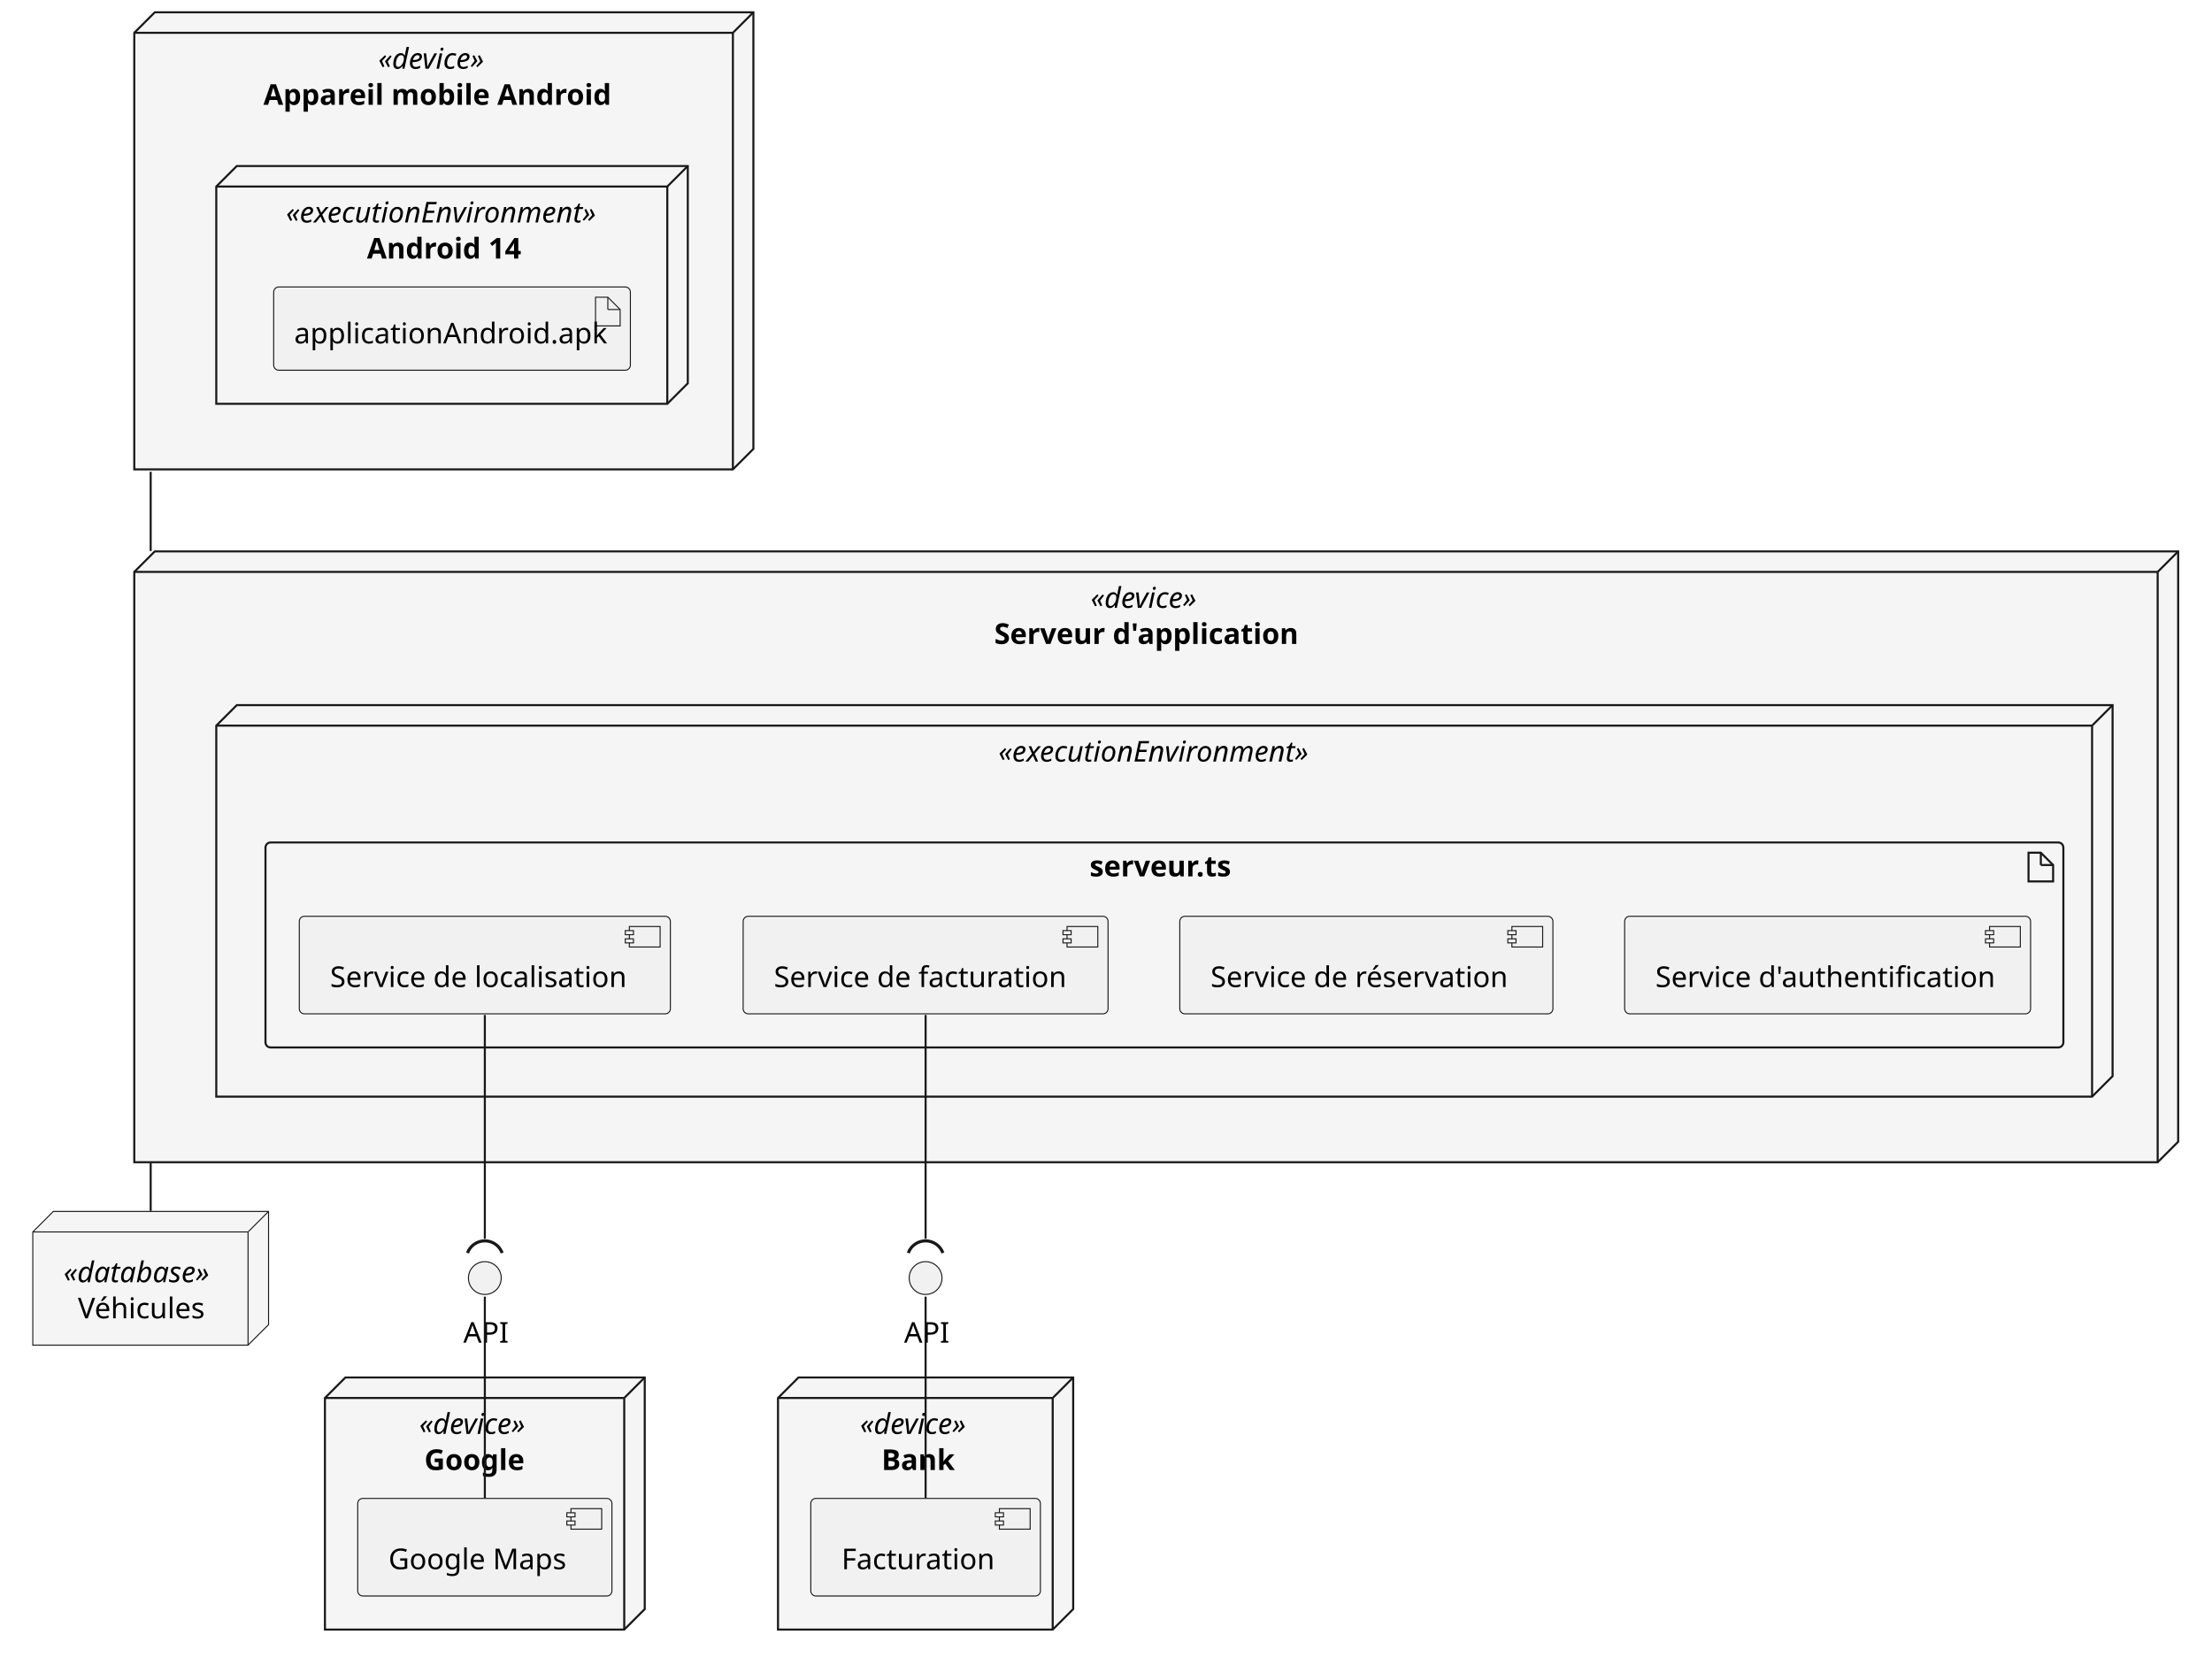
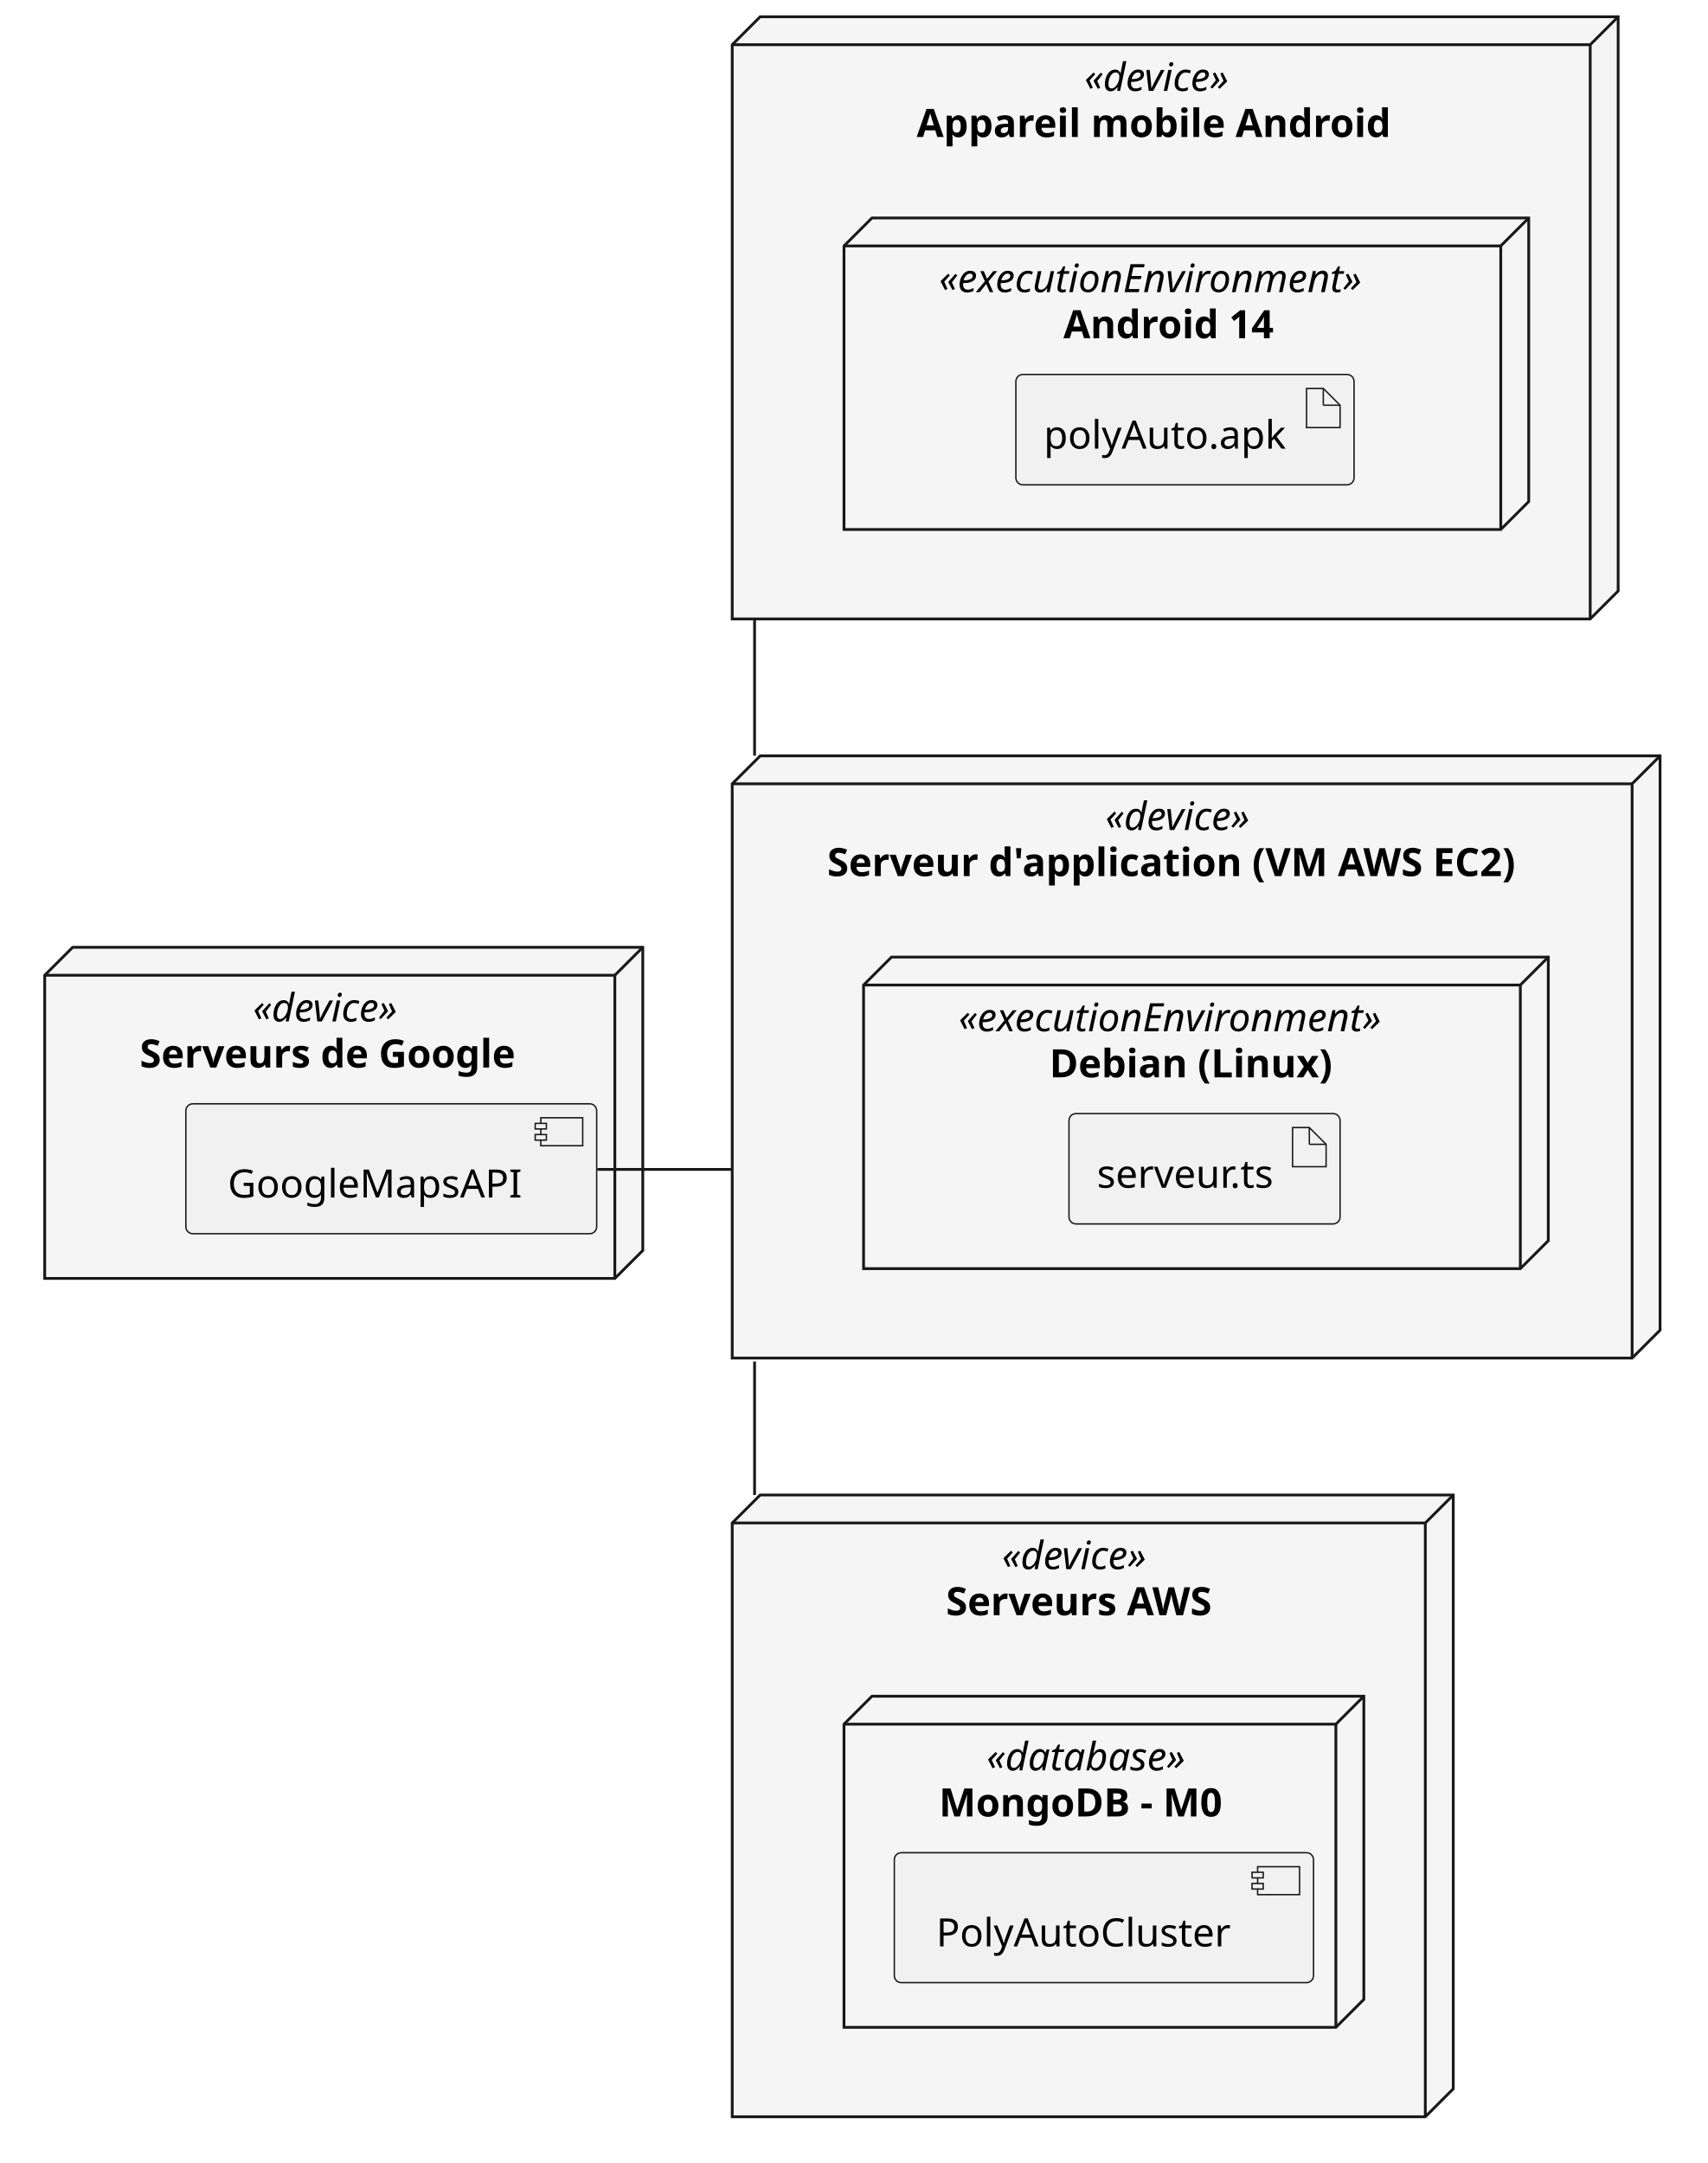
- <svg xmlns="http://www.w3.org/2000/svg" contentStyleType="text/css" height="812px" preserveAspectRatio="none" style="width:1079px;height:812px;background:#00000000;" version="1.1" viewBox="0 0 1079 812" width="1079px" zoomAndPan="magnify">
+ <svg xmlns="http://www.w3.org/2000/svg" contentStyleType="text/css" height="774px" preserveAspectRatio="none" style="width:611px;height:774px;background:#00000000;" version="1.1" viewBox="0 0 611 774" width="611px" zoomAndPan="magnify">
  <defs />
  <g>
    <g id="cluster_androidDevice">
-       <polygon fill="#F5F5F5" points="65.5,16,75.5,6,367.5,6,367.5,219,357.5,229,65.5,229,65.5,16" style="stroke:#181818;stroke-width:1.0;" />
-       <line style="stroke:#181818;stroke-width:1.0;" x1="357.5" x2="367.5" y1="16" y2="6" />
-       <line style="stroke:#181818;stroke-width:1.0;" x1="65.5" x2="357.5" y1="16" y2="16" />
-       <line style="stroke:#181818;stroke-width:1.0;" x1="357.5" x2="357.5" y1="16" y2="229" />
-       <text fill="#000000" font-family="sans-serif" font-size="14" font-style="italic" lengthAdjust="spacing" textLength="56" x="184.5" y="33.533">«device»</text>
-       <text fill="#000000" font-family="sans-serif" font-size="14" font-weight="bold" lengthAdjust="spacing" textLength="168" x="128.5" y="51.143">Appareil mobile Android</text>
+       <polygon fill="#F5F5F5" points="262,16,272,6,579,6,579,211.48,569,221.48,262,221.48,262,16" style="stroke:#181818;stroke-width:1.0;" />
+       <line style="stroke:#181818;stroke-width:1.0;" x1="569" x2="579" y1="16" y2="6" />
+       <line style="stroke:#181818;stroke-width:1.0;" x1="262" x2="569" y1="16" y2="16" />
+       <line style="stroke:#181818;stroke-width:1.0;" x1="569" x2="569" y1="16" y2="221.48" />
+       <text fill="#000000" font-family="sans-serif" font-size="14" font-style="italic" lengthAdjust="spacing" textLength="57" x="388" y="32.535">«device»</text>
+       <text fill="#000000" font-family="sans-serif" font-size="14" font-weight="bold" lengthAdjust="spacing" textLength="177" x="328" y="49.023">Appareil mobile Android</text>
    </g>
    <g id="cluster_Android 14">
-       <polygon fill="#F5F5F5" points="105.5,91,115.5,81,335.5,81,335.5,187,325.5,197,105.5,197,105.5,91" style="stroke:#181818;stroke-width:1.0;" />
-       <line style="stroke:#181818;stroke-width:1.0;" x1="325.5" x2="335.5" y1="91" y2="81" />
-       <line style="stroke:#181818;stroke-width:1.0;" x1="105.5" x2="325.5" y1="91" y2="91" />
-       <line style="stroke:#181818;stroke-width:1.0;" x1="325.5" x2="325.5" y1="91" y2="197" />
-       <text fill="#000000" font-family="sans-serif" font-size="14" font-style="italic" lengthAdjust="spacing" textLength="154" x="139.5" y="108.533">«executionEnvironment»</text>
-       <text fill="#000000" font-family="sans-serif" font-size="14" font-weight="bold" lengthAdjust="spacing" textLength="75" x="179" y="126.143">Android 14</text>
+       <polygon fill="#F5F5F5" points="302,88,312,78,547,78,547,179.48,537,189.48,302,189.48,302,88" style="stroke:#181818;stroke-width:1.0;" />
+       <line style="stroke:#181818;stroke-width:1.0;" x1="537" x2="547" y1="88" y2="78" />
+       <line style="stroke:#181818;stroke-width:1.0;" x1="302" x2="537" y1="88" y2="88" />
+       <line style="stroke:#181818;stroke-width:1.0;" x1="537" x2="537" y1="88" y2="189.48" />
+       <text fill="#000000" font-family="sans-serif" font-size="14" font-style="italic" lengthAdjust="spacing" textLength="169" x="336" y="104.535">«executionEnvironment»</text>
+       <text fill="#000000" font-family="sans-serif" font-size="14" font-weight="bold" lengthAdjust="spacing" textLength="80" x="380.5" y="121.023">Android 14</text>
    </g>
    <g id="cluster_backend">
-       <polygon fill="#F5F5F5" points="65.5,279,75.5,269,1062.5,269,1062.5,557,1052.5,567,65.5,567,65.5,279" style="stroke:#181818;stroke-width:1.0;" />
-       <line style="stroke:#181818;stroke-width:1.0;" x1="1052.5" x2="1062.5" y1="279" y2="269" />
-       <line style="stroke:#181818;stroke-width:1.0;" x1="65.5" x2="1052.5" y1="279" y2="279" />
-       <line style="stroke:#181818;stroke-width:1.0;" x1="1052.5" x2="1052.5" y1="279" y2="567" />
-       <text fill="#000000" font-family="sans-serif" font-size="14" font-style="italic" lengthAdjust="spacing" textLength="56" x="532" y="296.533">«device»</text>
-       <text fill="#000000" font-family="sans-serif" font-size="14" font-weight="bold" lengthAdjust="spacing" textLength="150" x="485" y="314.143">Serveur d'application</text>
+       <polygon fill="#F5F5F5" points="262,280.48,272,270.48,594,270.48,594,475.97,584,485.97,262,485.97,262,280.48" style="stroke:#181818;stroke-width:1.0;" />
+       <line style="stroke:#181818;stroke-width:1.0;" x1="584" x2="594" y1="280.48" y2="270.48" />
+       <line style="stroke:#181818;stroke-width:1.0;" x1="262" x2="584" y1="280.48" y2="280.48" />
+       <line style="stroke:#181818;stroke-width:1.0;" x1="584" x2="584" y1="280.48" y2="485.97" />
+       <text fill="#000000" font-family="sans-serif" font-size="14" font-style="italic" lengthAdjust="spacing" textLength="57" x="395.5" y="297.015">«device»</text>
+       <text fill="#000000" font-family="sans-serif" font-size="14" font-weight="bold" lengthAdjust="spacing" textLength="256" x="296" y="313.503">Serveur d'application (VM AWS EC2)</text>
    </g>
-     <g id="cluster_ ">
-       <polygon fill="#F5F5F5" points="105.5,354,115.5,344,1030.5,344,1030.5,525,1020.5,535,105.5,535,105.5,354" style="stroke:#181818;stroke-width:1.0;" />
-       <line style="stroke:#181818;stroke-width:1.0;" x1="1020.5" x2="1030.5" y1="354" y2="344" />
-       <line style="stroke:#181818;stroke-width:1.0;" x1="105.5" x2="1020.5" y1="354" y2="354" />
-       <line style="stroke:#181818;stroke-width:1.0;" x1="1020.5" x2="1020.5" y1="354" y2="535" />
-       <text fill="#000000" font-family="sans-serif" font-size="14" font-style="italic" lengthAdjust="spacing" textLength="154" x="487" y="371.533">«executionEnvironment»</text>
-       <text fill="#000000" font-family="sans-serif" font-size="14" font-weight="bold" lengthAdjust="spacing" textLength="4" x="562" y="389.143"> </text>
+     <g id="cluster_Debian (Linux)">
+       <polygon fill="#F5F5F5" points="309,352.48,319,342.48,554,342.48,554,443.97,544,453.97,309,453.97,309,352.48" style="stroke:#181818;stroke-width:1.0;" />
+       <line style="stroke:#181818;stroke-width:1.0;" x1="544" x2="554" y1="352.48" y2="342.48" />
+       <line style="stroke:#181818;stroke-width:1.0;" x1="309" x2="544" y1="352.48" y2="352.48" />
+       <line style="stroke:#181818;stroke-width:1.0;" x1="544" x2="544" y1="352.48" y2="453.97" />
+       <text fill="#000000" font-family="sans-serif" font-size="14" font-style="italic" lengthAdjust="spacing" textLength="169" x="343" y="369.015">«executionEnvironment»</text>
+       <text fill="#000000" font-family="sans-serif" font-size="14" font-weight="bold" lengthAdjust="spacing" textLength="104" x="375.5" y="385.503">Debian (Linux)</text>
    </g>
-     <g id="cluster_serveur.ts">
-       <rect fill="none" height="100" rx="2.5" ry="2.5" style="stroke:#181818;stroke-width:1.0;" width="877" x="129.5" y="411" />
-       <polygon fill="none" points="989.5,416,989.5,430,1001.5,430,1001.5,422,995.5,416,989.5,416" style="stroke:#181818;stroke-width:1.0;" />
-       <line style="stroke:#181818;stroke-width:1.0;" x1="995.5" x2="995.5" y1="416" y2="422" />
-       <line style="stroke:#181818;stroke-width:1.0;" x1="1001.5" x2="995.5" y1="422" y2="422" />
-       <text fill="#000000" font-family="sans-serif" font-size="14" font-weight="bold" lengthAdjust="spacing" textLength="73" x="531.5" y="427.533">serveur.ts</text>
+     <g id="cluster_Serveurs de Google">
+       <polygon fill="#F5F5F5" points="16,348.98,26,338.98,230,338.98,230,447.47,220,457.47,16,457.47,16,348.98" style="stroke:#181818;stroke-width:1.0;" />
+       <line style="stroke:#181818;stroke-width:1.0;" x1="220" x2="230" y1="348.98" y2="338.98" />
+       <line style="stroke:#181818;stroke-width:1.0;" x1="16" x2="220" y1="348.98" y2="348.98" />
+       <line style="stroke:#181818;stroke-width:1.0;" x1="220" x2="220" y1="348.98" y2="457.47" />
+       <text fill="#000000" font-family="sans-serif" font-size="14" font-style="italic" lengthAdjust="spacing" textLength="57" x="90.5" y="365.515">«device»</text>
+       <text fill="#000000" font-family="sans-serif" font-size="14" font-weight="bold" lengthAdjust="spacing" textLength="138" x="50" y="382.003">Serveurs de Google</text>
    </g>
-     <g id="cluster_Google">
-       <polygon fill="#F5F5F5" points="158.5,682,168.5,672,314.5,672,314.5,785,304.5,795,158.5,795,158.5,682" style="stroke:#181818;stroke-width:1.0;" />
-       <line style="stroke:#181818;stroke-width:1.0;" x1="304.5" x2="314.5" y1="682" y2="672" />
-       <line style="stroke:#181818;stroke-width:1.0;" x1="158.5" x2="304.5" y1="682" y2="682" />
-       <line style="stroke:#181818;stroke-width:1.0;" x1="304.5" x2="304.5" y1="682" y2="795" />
-       <text fill="#000000" font-family="sans-serif" font-size="14" font-style="italic" lengthAdjust="spacing" textLength="56" x="204.5" y="699.533">«device»</text>
-       <text fill="#000000" font-family="sans-serif" font-size="14" font-weight="bold" lengthAdjust="spacing" textLength="51" x="207" y="717.143">Google</text>
+     <g id="cluster_vehic">
+       <polygon fill="#F5F5F5" points="262,544.97,272,534.97,520,534.97,520,747.46,510,757.46,262,757.46,262,544.97" style="stroke:#181818;stroke-width:1.0;" />
+       <line style="stroke:#181818;stroke-width:1.0;" x1="510" x2="520" y1="544.97" y2="534.97" />
+       <line style="stroke:#181818;stroke-width:1.0;" x1="262" x2="510" y1="544.97" y2="544.97" />
+       <line style="stroke:#181818;stroke-width:1.0;" x1="510" x2="510" y1="544.97" y2="757.46" />
+       <text fill="#000000" font-family="sans-serif" font-size="14" font-style="italic" lengthAdjust="spacing" textLength="57" x="358.5" y="561.505">«device»</text>
+       <text fill="#000000" font-family="sans-serif" font-size="14" font-weight="bold" lengthAdjust="spacing" textLength="97" x="338.5" y="577.993">Serveurs AWS</text>
    </g>
-     <g id="cluster_Bank">
-       <polygon fill="#F5F5F5" points="379.5,682,389.5,672,523.5,672,523.5,785,513.5,795,379.5,795,379.5,682" style="stroke:#181818;stroke-width:1.0;" />
-       <line style="stroke:#181818;stroke-width:1.0;" x1="513.5" x2="523.5" y1="682" y2="672" />
-       <line style="stroke:#181818;stroke-width:1.0;" x1="379.5" x2="513.5" y1="682" y2="682" />
-       <line style="stroke:#181818;stroke-width:1.0;" x1="513.5" x2="513.5" y1="682" y2="795" />
-       <text fill="#000000" font-family="sans-serif" font-size="14" font-style="italic" lengthAdjust="spacing" textLength="56" x="419.5" y="699.533">«device»</text>
-       <text fill="#000000" font-family="sans-serif" font-size="14" font-weight="bold" lengthAdjust="spacing" textLength="35" x="430" y="717.143">Bank</text>
+     <g id="cluster_MongoDB - M0">
+       <polygon fill="#F5F5F5" points="302,616.97,312,606.97,488,606.97,488,715.46,478,725.46,302,725.46,302,616.97" style="stroke:#181818;stroke-width:1.0;" />
+       <line style="stroke:#181818;stroke-width:1.0;" x1="478" x2="488" y1="616.97" y2="606.97" />
+       <line style="stroke:#181818;stroke-width:1.0;" x1="302" x2="478" y1="616.97" y2="616.97" />
+       <line style="stroke:#181818;stroke-width:1.0;" x1="478" x2="478" y1="616.97" y2="725.46" />
+       <text fill="#000000" font-family="sans-serif" font-size="14" font-style="italic" lengthAdjust="spacing" textLength="76" x="353" y="633.505">«database»</text>
+       <text fill="#000000" font-family="sans-serif" font-size="14" font-weight="bold" lengthAdjust="spacing" textLength="110" x="336" y="649.993">MongoDB - M0</text>
    </g>
-     <g id="elem_applicationAndroid.apk">
-       <rect fill="#F1F1F1" height="40.609" rx="2.5" ry="2.5" style="stroke:#181818;stroke-width:0.5;" width="174" x="133.5" y="140" />
-       <polygon fill="#F1F1F1" points="290.5,145,290.5,159,302.5,159,302.5,151,296.5,145,290.5,145" style="stroke:#181818;stroke-width:0.5;" />
-       <line style="stroke:#181818;stroke-width:0.5;" x1="296.5" x2="296.5" y1="145" y2="151" />
-       <line style="stroke:#181818;stroke-width:0.5;" x1="302.5" x2="296.5" y1="151" y2="151" />
-       <text fill="#000000" font-family="sans-serif" font-size="14" lengthAdjust="spacing" textLength="144" x="143.5" y="167.533">applicationAndroid.apk</text>
+     <g id="elem_polyAuto.apk">
+       <rect fill="#F1F1F1" height="39.488" rx="2.5" ry="2.5" style="stroke:#181818;stroke-width:0.5;" width="121" x="363.5" y="134" />
+       <polygon fill="#F1F1F1" points="467.5,139,467.5,153,479.5,153,479.5,145,473.5,139,467.5,139" style="stroke:#181818;stroke-width:0.5;" />
+       <line style="stroke:#181818;stroke-width:0.5;" x1="473.5" x2="473.5" y1="139" y2="145" />
+       <line style="stroke:#181818;stroke-width:0.5;" x1="479.5" x2="473.5" y1="145" y2="145" />
+       <text fill="#000000" font-family="sans-serif" font-size="14" lengthAdjust="spacing" textLength="91" x="373.5" y="160.535">polyAuto.apk</text>
    </g>
-     <g id="elem_authservice">
-       <rect fill="#F1F1F1" height="47.609" rx="2.5" ry="2.5" style="stroke:#181818;stroke-width:0.5;" width="198" x="792.5" y="447" />
-       <rect fill="#F1F1F1" height="10" style="stroke:#181818;stroke-width:0.5;" width="15" x="970.5" y="452" />
-       <rect fill="#F1F1F1" height="2" style="stroke:#181818;stroke-width:0.5;" width="4" x="968.5" y="454" />
-       <rect fill="#F1F1F1" height="2" style="stroke:#181818;stroke-width:0.5;" width="4" x="968.5" y="458" />
-       <text fill="#000000" font-family="sans-serif" font-size="14" lengthAdjust="spacing" textLength="158" x="807.5" y="481.533">Service d'authentification</text>
-     </g>
-     <g id="elem_bookingservice">
-       <rect fill="#F1F1F1" height="47.609" rx="2.5" ry="2.5" style="stroke:#181818;stroke-width:0.5;" width="182" x="575.5" y="447" />
-       <rect fill="#F1F1F1" height="10" style="stroke:#181818;stroke-width:0.5;" width="15" x="737.5" y="452" />
-       <rect fill="#F1F1F1" height="2" style="stroke:#181818;stroke-width:0.5;" width="4" x="735.5" y="454" />
-       <rect fill="#F1F1F1" height="2" style="stroke:#181818;stroke-width:0.5;" width="4" x="735.5" y="458" />
-       <text fill="#000000" font-family="sans-serif" font-size="14" lengthAdjust="spacing" textLength="142" x="590.5" y="481.533">Service de réservation</text>
-     </g>
-     <g id="elem_locationservice">
-       <rect fill="#F1F1F1" height="47.609" rx="2.5" ry="2.5" style="stroke:#181818;stroke-width:0.5;" width="181" x="146" y="447" />
-       <rect fill="#F1F1F1" height="10" style="stroke:#181818;stroke-width:0.5;" width="15" x="307" y="452" />
-       <rect fill="#F1F1F1" height="2" style="stroke:#181818;stroke-width:0.5;" width="4" x="305" y="454" />
-       <rect fill="#F1F1F1" height="2" style="stroke:#181818;stroke-width:0.5;" width="4" x="305" y="458" />
-       <text fill="#000000" font-family="sans-serif" font-size="14" lengthAdjust="spacing" textLength="141" x="161" y="481.533">Service de localisation</text>
-     </g>
-     <g id="elem_billingservice">
-       <rect fill="#F1F1F1" height="47.609" rx="2.5" ry="2.5" style="stroke:#181818;stroke-width:0.5;" width="178" x="362.5" y="447" />
-       <rect fill="#F1F1F1" height="10" style="stroke:#181818;stroke-width:0.5;" width="15" x="520.5" y="452" />
-       <rect fill="#F1F1F1" height="2" style="stroke:#181818;stroke-width:0.5;" width="4" x="518.5" y="454" />
-       <rect fill="#F1F1F1" height="2" style="stroke:#181818;stroke-width:0.5;" width="4" x="518.5" y="458" />
-       <text fill="#000000" font-family="sans-serif" font-size="14" lengthAdjust="spacing" textLength="138" x="377.5" y="481.533">Service de facturation</text>
+     <g id="elem_serveur.ts">
+       <rect fill="#F1F1F1" height="39.488" rx="2.5" ry="2.5" style="stroke:#181818;stroke-width:0.5;" width="97" x="382.5" y="398.48" />
+       <polygon fill="#F1F1F1" points="462.5,403.48,462.5,417.48,474.5,417.48,474.5,409.48,468.5,403.48,462.5,403.48" style="stroke:#181818;stroke-width:0.5;" />
+       <line style="stroke:#181818;stroke-width:0.5;" x1="468.5" x2="468.5" y1="403.48" y2="409.48" />
+       <line style="stroke:#181818;stroke-width:0.5;" x1="474.5" x2="468.5" y1="409.48" y2="409.48" />
+       <text fill="#000000" font-family="sans-serif" font-size="14" lengthAdjust="spacing" textLength="67" x="392.5" y="425.015">serveur.ts</text>
    </g>
    <g id="elem_gmaps">
-       <rect fill="#F1F1F1" height="47.609" rx="2.5" ry="2.5" style="stroke:#181818;stroke-width:0.5;" width="124" x="174.5" y="731" />
-       <rect fill="#F1F1F1" height="10" style="stroke:#181818;stroke-width:0.5;" width="15" x="278.5" y="736" />
-       <rect fill="#F1F1F1" height="2" style="stroke:#181818;stroke-width:0.5;" width="4" x="276.5" y="738" />
-       <rect fill="#F1F1F1" height="2" style="stroke:#181818;stroke-width:0.5;" width="4" x="276.5" y="742" />
-       <text fill="#000000" font-family="sans-serif" font-size="14" lengthAdjust="spacing" textLength="84" x="189.5" y="765.533">Google Maps</text>
+       <rect fill="#F1F1F1" height="46.488" rx="2.5" ry="2.5" style="stroke:#181818;stroke-width:0.5;" width="147" x="66.5" y="394.98" />
+       <rect fill="#F1F1F1" height="10" style="stroke:#181818;stroke-width:0.5;" width="15" x="193.5" y="399.98" />
+       <rect fill="#F1F1F1" height="2" style="stroke:#181818;stroke-width:0.5;" width="4" x="191.5" y="401.98" />
+       <rect fill="#F1F1F1" height="2" style="stroke:#181818;stroke-width:0.5;" width="4" x="191.5" y="405.98" />
+       <text fill="#000000" font-family="sans-serif" font-size="14" lengthAdjust="spacing" textLength="107" x="81.5" y="428.515">GoogleMapsAPI</text>
    </g>
-     <g id="elem_facturation">
-       <rect fill="#F1F1F1" height="47.609" rx="2.5" ry="2.5" style="stroke:#181818;stroke-width:0.5;" width="112" x="395.5" y="731" />
-       <rect fill="#F1F1F1" height="10" style="stroke:#181818;stroke-width:0.5;" width="15" x="487.5" y="736" />
-       <rect fill="#F1F1F1" height="2" style="stroke:#181818;stroke-width:0.5;" width="4" x="485.5" y="738" />
-       <rect fill="#F1F1F1" height="2" style="stroke:#181818;stroke-width:0.5;" width="4" x="485.5" y="742" />
-       <text fill="#000000" font-family="sans-serif" font-size="14" lengthAdjust="spacing" textLength="72" x="410.5" y="765.533">Facturation</text>
+     <g id="elem_PolyAutoCluster">
+       <rect fill="#F1F1F1" height="46.488" rx="2.5" ry="2.5" style="stroke:#181818;stroke-width:0.5;" width="150" x="320" y="662.97" />
+       <rect fill="#F1F1F1" height="10" style="stroke:#181818;stroke-width:0.5;" width="15" x="450" y="667.97" />
+       <rect fill="#F1F1F1" height="2" style="stroke:#181818;stroke-width:0.5;" width="4" x="448" y="669.97" />
+       <rect fill="#F1F1F1" height="2" style="stroke:#181818;stroke-width:0.5;" width="4" x="448" y="673.97" />
+       <text fill="#000000" font-family="sans-serif" font-size="14" lengthAdjust="spacing" textLength="110" x="335" y="696.505">PolyAutoCluster</text>
    </g>
-     <g id="elem_vehic">
-       <polygon fill="#F5F5F5" points="16,601,26,591,131,591,131,646.219,121,656.219,16,656.219,16,601" style="stroke:#181818;stroke-width:0.5;" />
-       <line style="stroke:#181818;stroke-width:0.5;" x1="121" x2="131" y1="601" y2="591" />
-       <line style="stroke:#181818;stroke-width:0.5;" x1="16" x2="121" y1="601" y2="601" />
-       <line style="stroke:#181818;stroke-width:0.5;" x1="121" x2="121" y1="601" y2="656.219" />
-       <text fill="#000000" font-family="sans-serif" font-size="14" font-style="italic" lengthAdjust="spacing" textLength="75" x="31" y="625.533">«database»</text>
-       <text fill="#000000" font-family="sans-serif" font-size="14" lengthAdjust="spacing" textLength="61" x="38" y="643.143">Véhicules</text>
-     </g>
-     <g id="elem_api_1">
-       <ellipse cx="236.5" cy="623.5" fill="#F1F1F1" rx="8" ry="8" style="stroke:#181818;stroke-width:0.5;" />
-       <text fill="#000000" font-family="sans-serif" font-size="14" lengthAdjust="spacing" textLength="21" x="226" y="655.033">API</text>
-     </g>
-     <g id="elem_api_2">
-       <ellipse cx="451.5" cy="623.5" fill="#F1F1F1" rx="8" ry="8" style="stroke:#181818;stroke-width:0.5;" />
-       <text fill="#000000" font-family="sans-serif" font-size="14" lengthAdjust="spacing" textLength="21" x="441" y="655.033">API</text>
+     <g id="link_backend_vehic">
+       <path d="M270,487.178 C270,488.05 270,488.926 270,489.807 C270,491.568 270,493.348 270,495.145 C270,498.739 270,502.401 270,506.116 C270,513.546 270,521.192 270,528.945 C270,530.883 270,532.828 270,534.778 C270,534.839 270,534.9 270,534.961 " fill="none" id="backend-vehic" style="stroke:#181818;stroke-width:1.0;" />
    </g>
    <g id="link_androidDevice_backend">
-       <path d="M73.5,230.149 C73.5,232.116 73.5,234.109 73.5,236.128 C73.5,244.202 73.5,252.669 73.5,261.399 C73.5,263.582 73.5,265.781 73.5,267.994 C73.5,268.271 73.5,268.548 73.5,268.825 " fill="none" id="androidDevice-backend" style="stroke:#181818;stroke-width:1.0;" />
+       <path d="M270,221.792 C270,222.652 270,223.517 270,224.386 C270,226.124 270,227.881 270,229.655 C270,233.202 270,236.815 270,240.482 C270,247.815 270,255.361 270,263.013 C270,264.926 270,266.845 270,268.77 C270,269.251 270,269.732 270,270.214 C270,270.274 270,270.334 270,270.395 " fill="none" id="androidDevice-backend" style="stroke:#181818;stroke-width:1.0;" />
    </g>
-     <g id="link_locationservice_api_1">
-       <path d="M236.5,495.16 C236.5,495.16 236.5,604.35 236.5,604.35 " fill="none" id="locationservice-to-api_1" style="stroke:#181818;stroke-width:1.0;" />
-       <path d="M244.957,611.272 A9,9 0 0 0 228.043 611.272" fill="none" style="stroke:#181818;stroke-width:1.5;" />
-     </g>
-     <g id="link_api_1_gmaps">
-       <path d="M236.5,632.54 C236.5,652.56 236.5,701.2 236.5,730.8 " fill="none" id="api_1-gmaps" style="stroke:#181818;stroke-width:1.0;" />
-     </g>
-     <g id="link_billingservice_api_2">
-       <path d="M451.5,495.16 C451.5,495.16 451.5,604.35 451.5,604.35 " fill="none" id="billingservice-to-api_2" style="stroke:#181818;stroke-width:1.0;" />
-       <path d="M459.957,611.272 A9,9 0 0 0 443.043 611.272" fill="none" style="stroke:#181818;stroke-width:1.5;" />
-     </g>
-     <g id="link_api_2_facturation">
-       <path d="M451.5,632.54 C451.5,652.56 451.5,701.2 451.5,730.8 " fill="none" id="api_2-facturation" style="stroke:#181818;stroke-width:1.0;" />
-     </g>
-     <g id="link_backend_vehic">
-       <path d="M73.5,567.293 C73.5,567.486 73.5,567.679 73.5,567.872 C73.5,568.258 73.5,568.643 73.5,569.027 C73.5,570.563 73.5,572.087 73.5,573.595 C73.5,579.628 73.5,585.409 73.5,590.76 " fill="none" id="backend-vehic" style="stroke:#181818;stroke-width:1.0;" />
+     <g id="link_gmaps_backend">
+       <path d="M213.74,418.46 C227.035,418.46 239.833,418.46 249.854,418.46 C252.359,418.46 254.691,418.46 256.813,418.46 C257.875,418.46 258.884,418.46 259.836,418.46 C260.312,418.46 260.774,418.46 261.222,418.46 C261.445,418.46 261.665,418.46 261.881,418.46 " fill="none" id="gmaps-backend" style="stroke:#181818;stroke-width:1.0;" />
    </g>
  </g>
</svg>
